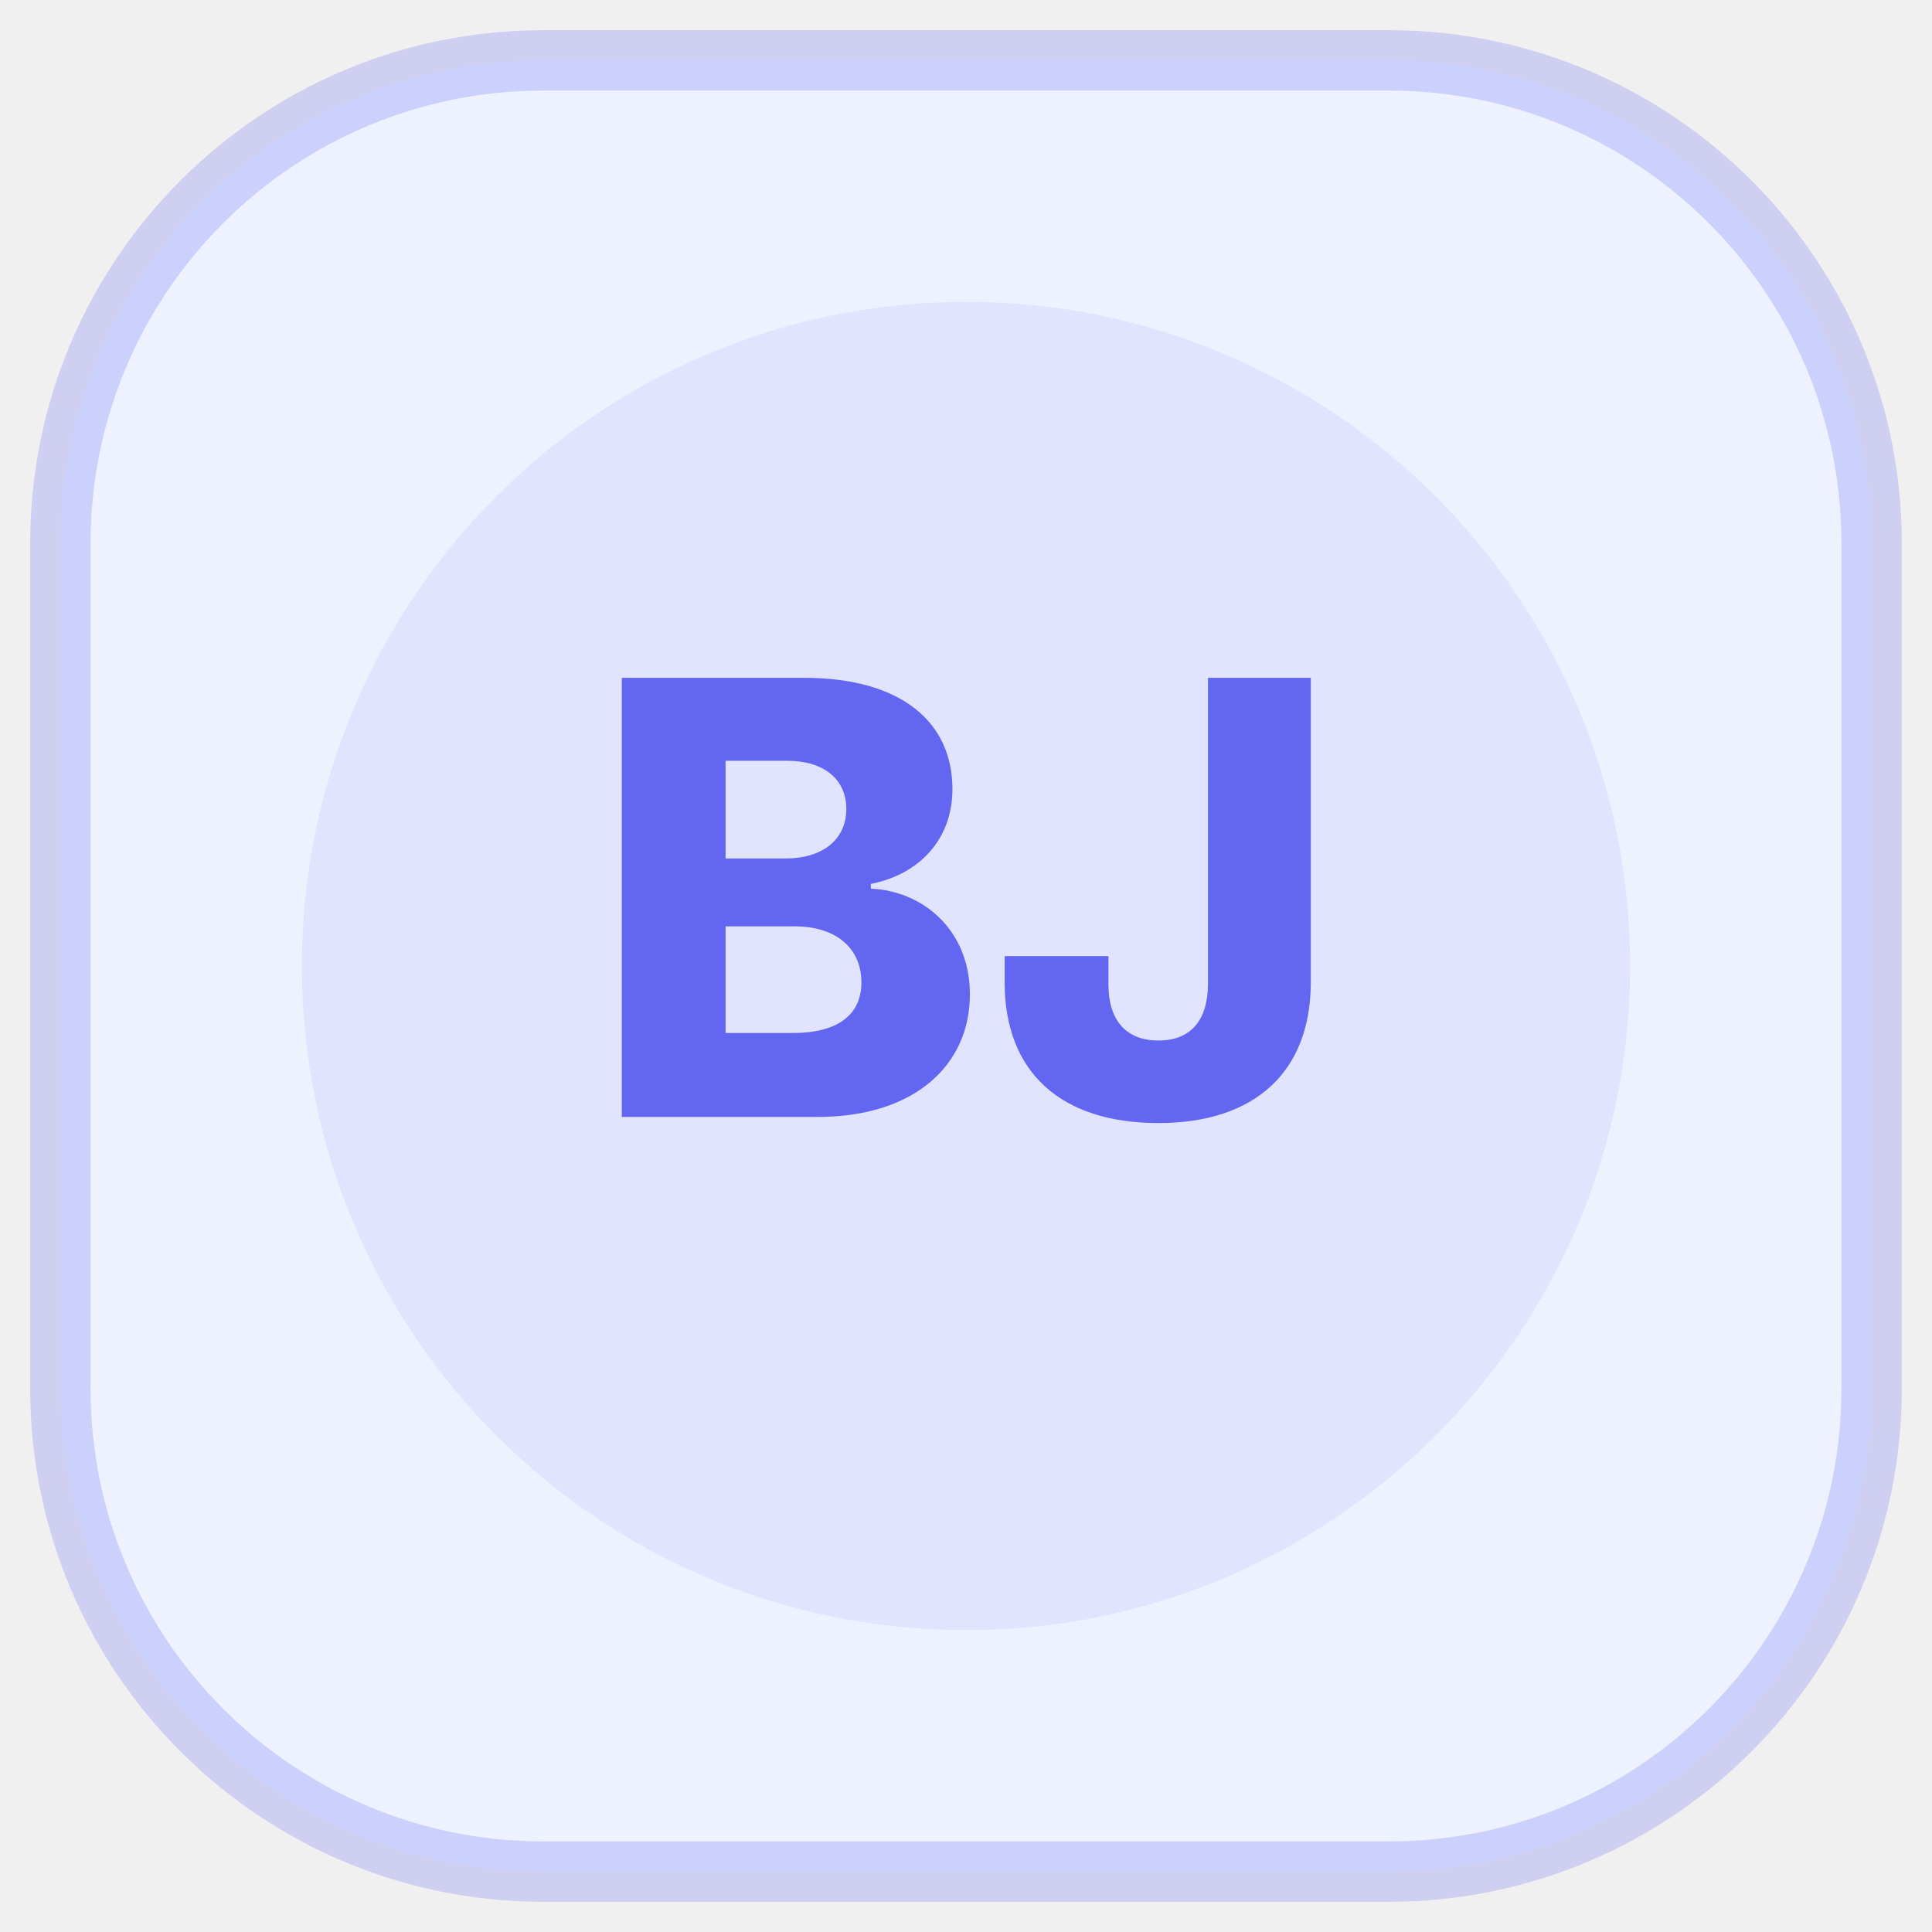
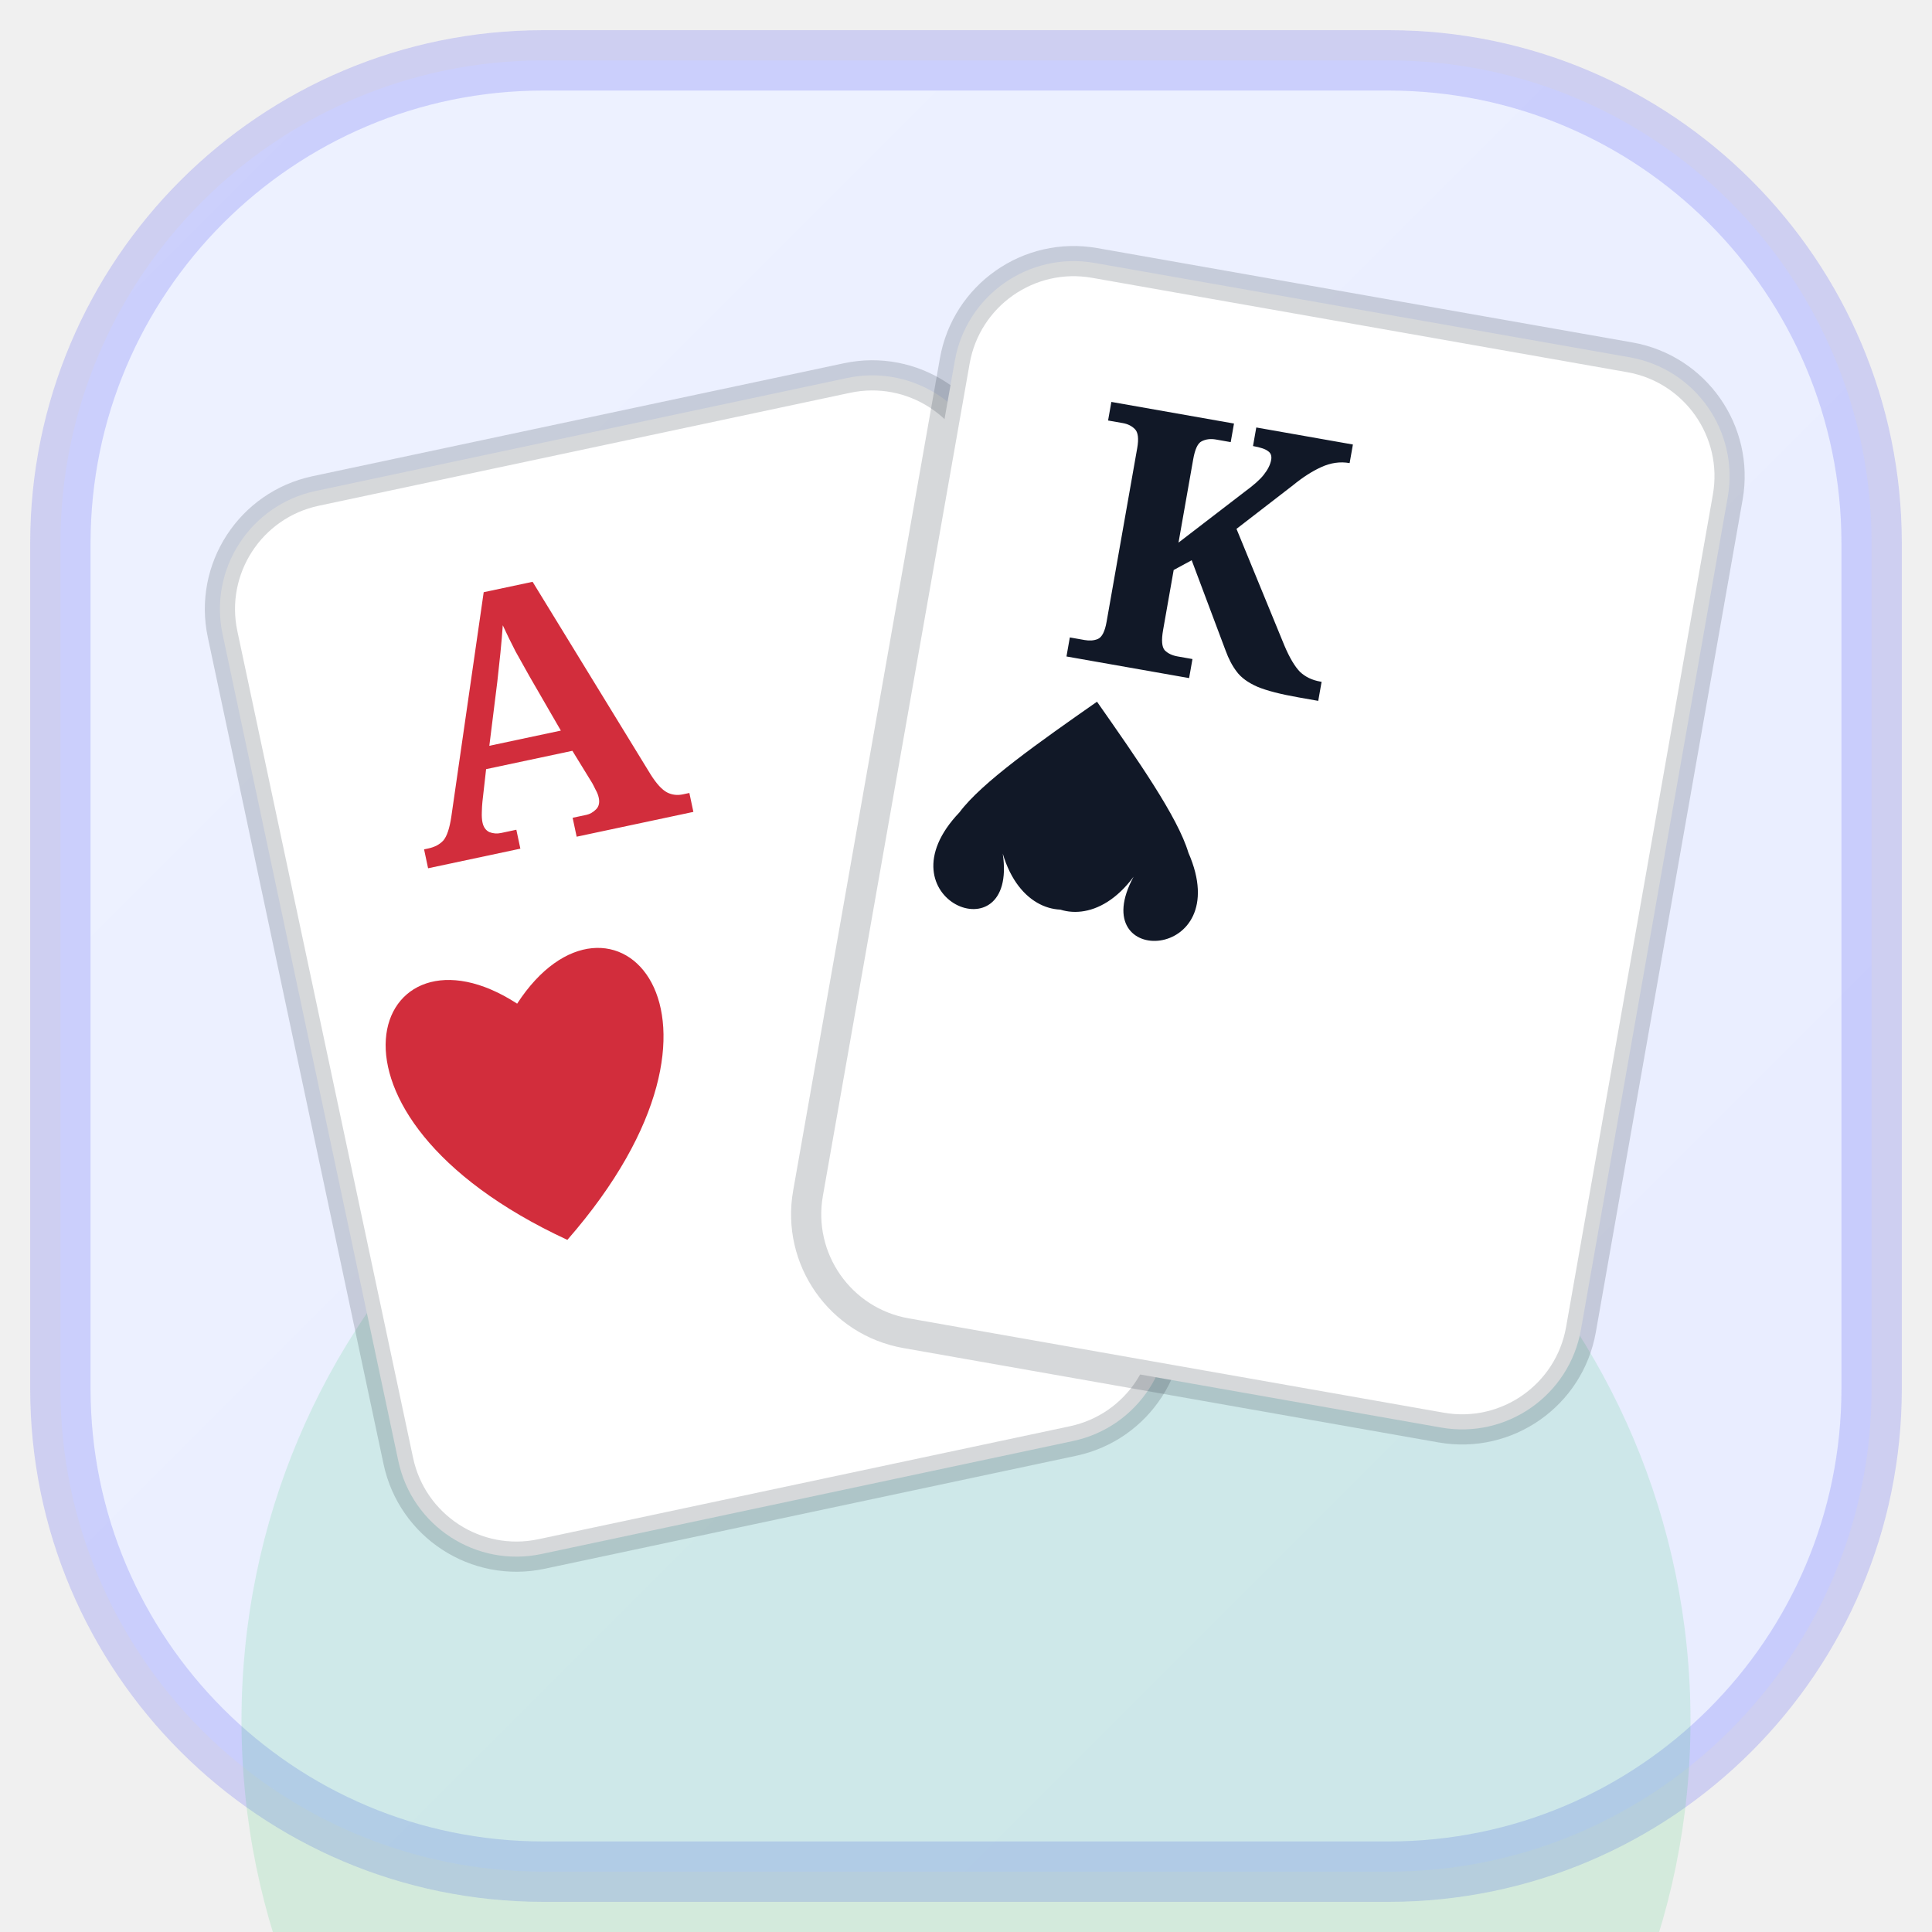
- <svg xmlns="http://www.w3.org/2000/svg" viewBox="0 0 64 64" role="img" aria-label="BJ">
-   <rect x="2" y="2" width="60" height="60" rx="16" fill="#eef2ff" stroke="#6366f1" stroke-opacity=".24" stroke-width="2" />
-   <circle cx="32" cy="32" r="22" fill="#6366f1" fill-opacity=".10" />
-   <text x="32" y="37" text-anchor="middle" font-family="-apple-system,BlinkMacSystemFont,Segoe UI,sans-serif" font-size="20" font-weight="800" fill="#6366f1">BJ</text>
+ <svg xmlns="http://www.w3.org/2000/svg" viewBox="0 0 64 64" role="img" aria-label="Blackjack cards">
+   <defs>
+     <linearGradient id="bg" x1="0" y1="0" x2="1" y2="1">
+       <stop stop-color="#eef2ff" />
+       <stop offset="1" stop-color="#e8ecff" />
+     </linearGradient>
+   </defs>
+   <rect x="2" y="2" width="60" height="60" rx="16" fill="url(#bg)" stroke="#6366f1" stroke-opacity=".24" stroke-width="2" />
+   <circle cx="32" cy="57" r="24" fill="#22c55e" fill-opacity=".14" />
+   <g transform="translate(10 14) rotate(-12 13 18)">
+     <rect width="26" height="36" rx="4" fill="#fff" stroke="#1f2937" stroke-opacity=".18" />
+     <text x="5" y="13" font-family="Georgia,serif" font-size="12" font-weight="700" fill="#d22d3c">A</text>
+     <path d="M7 18c-4-4-8 2 0 8 8-6 4-12 0-8z" fill="#d22d3c" />
+   </g>
+   <g transform="translate(29 10) rotate(10 13 18)">
+     <rect width="26" height="36" rx="4" fill="#fff" stroke="#1f2937" stroke-opacity=".18" />
+     <text x="5" y="13" font-family="Georgia,serif" font-size="12" font-weight="700" fill="#111827">K</text>
+     <path d="M7 19c-6 5 1 10 4 4-2 6 7 4 3-2-1-2-4-5-7-8-3 3-6 6-7 8-4 6 5 8 3 2 3 6 10 1 4-4z" fill="#111827" transform="scale(.55) translate(5 13)" />
+   </g>
</svg>
